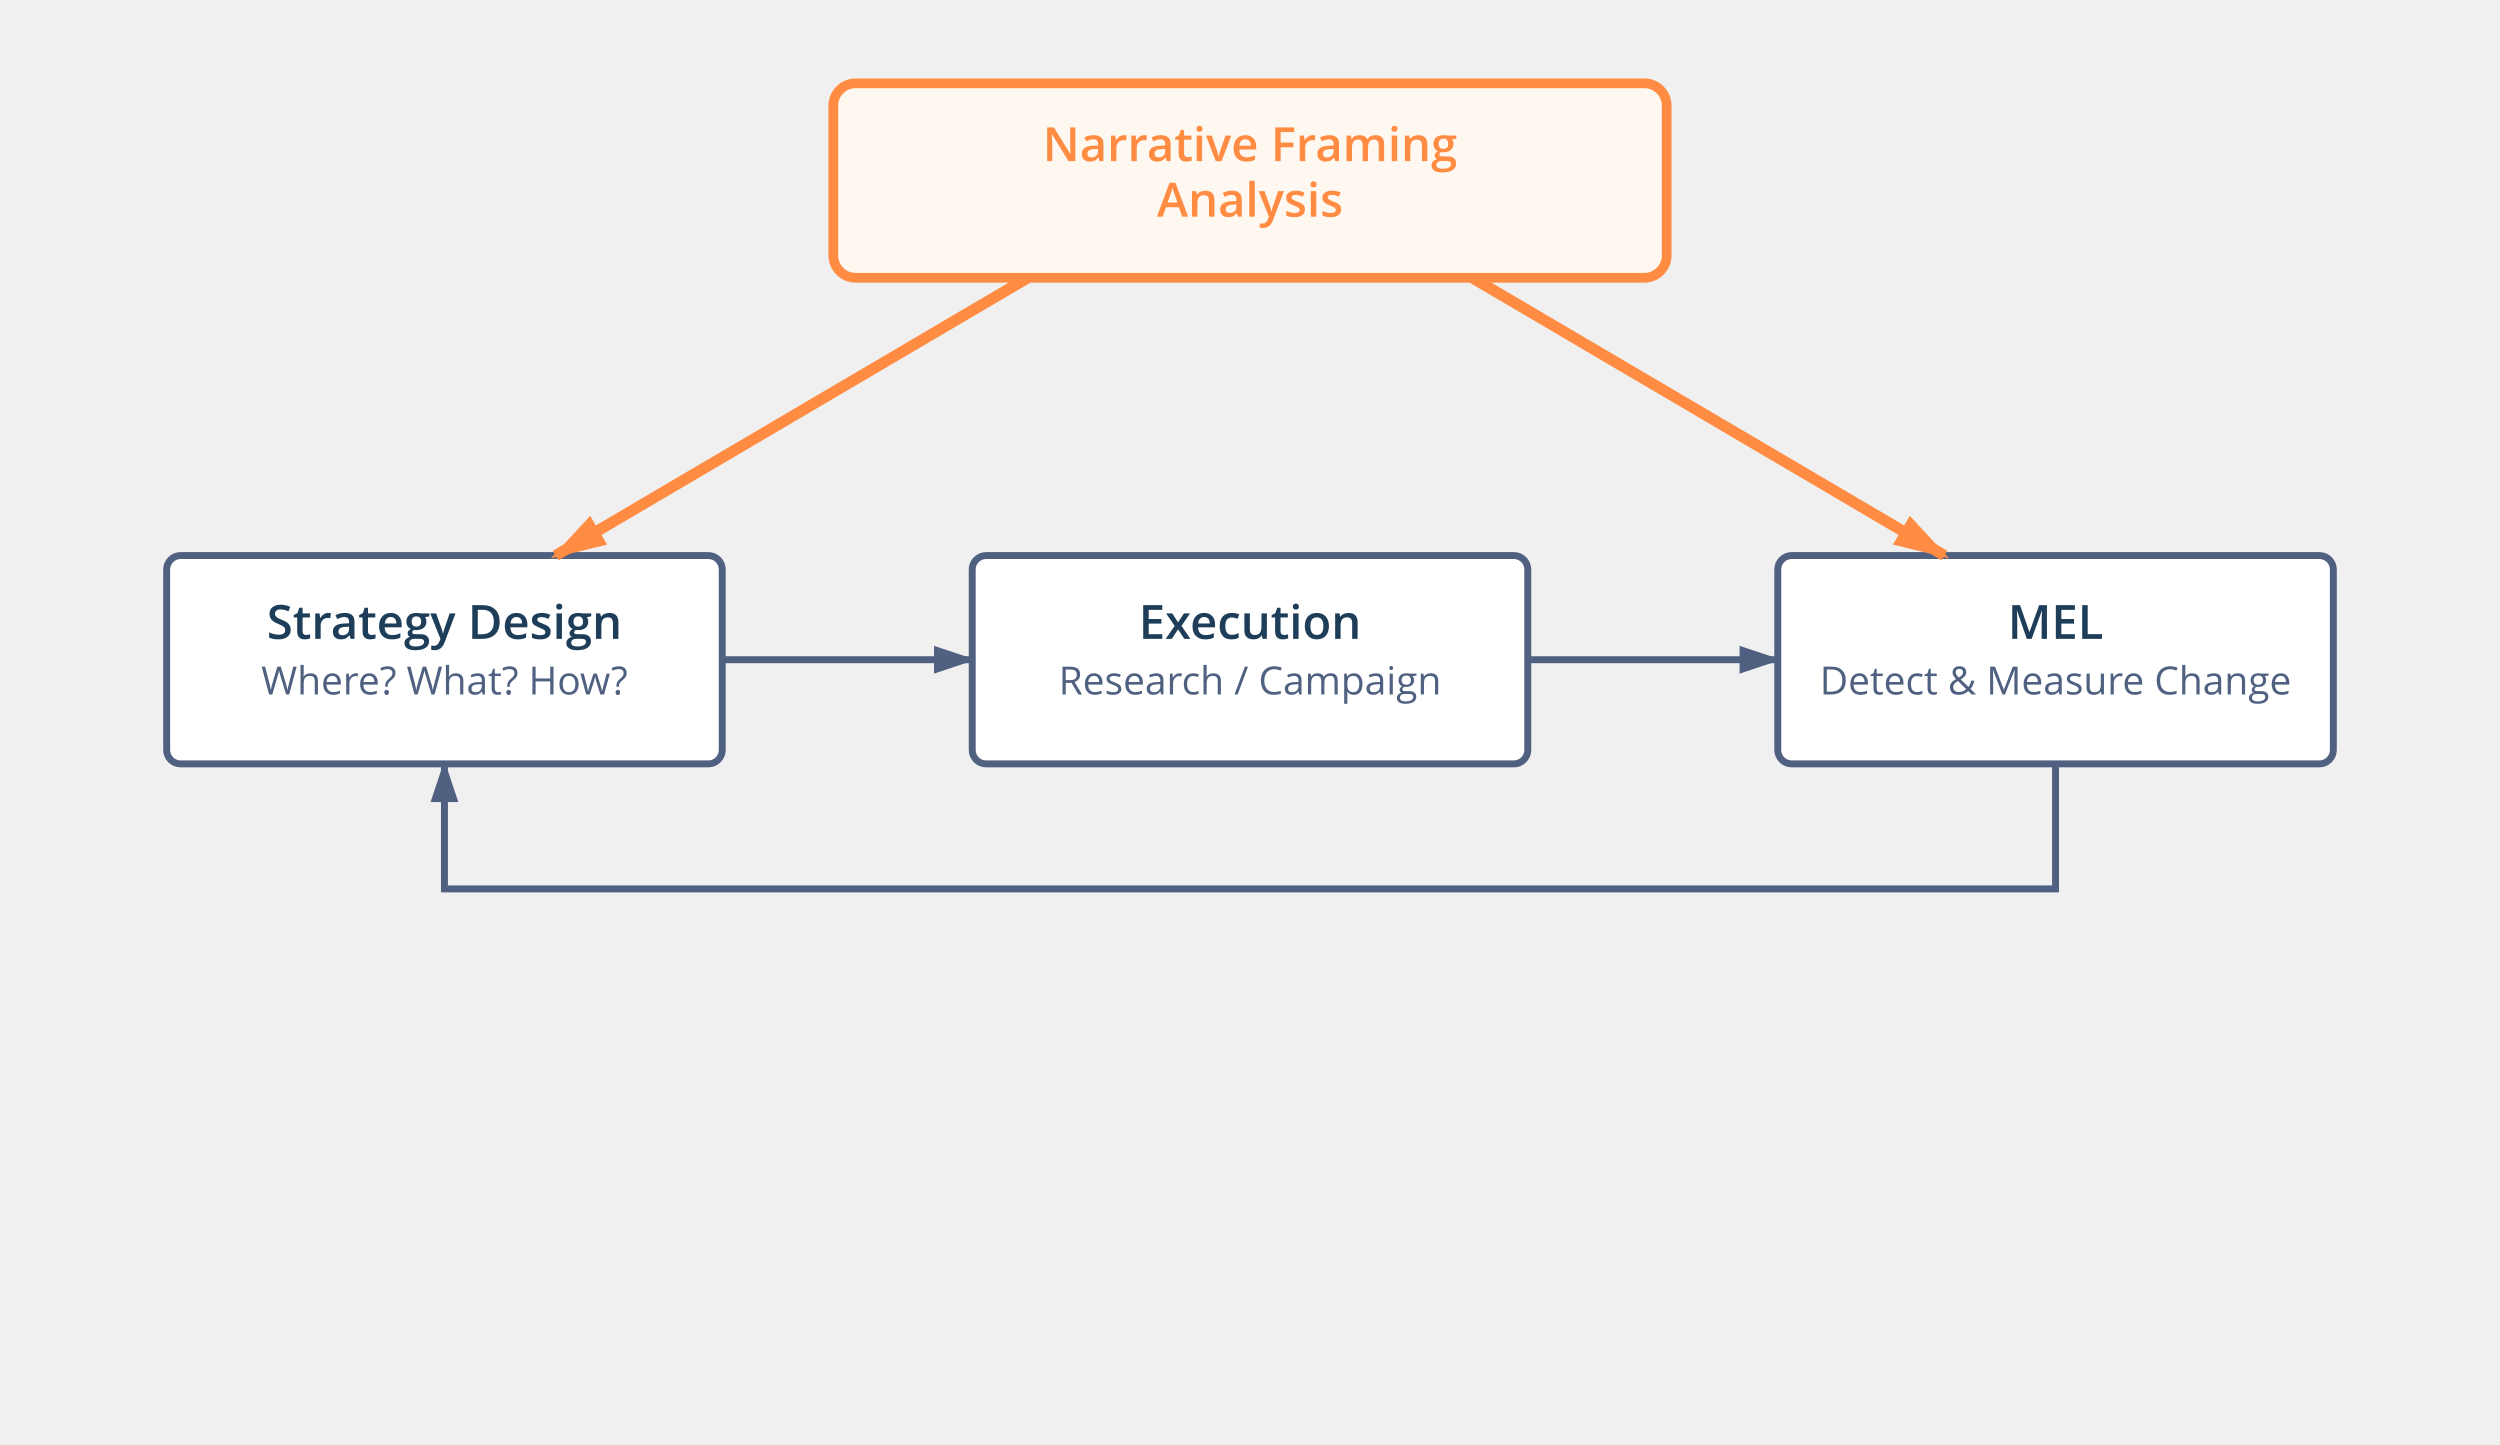
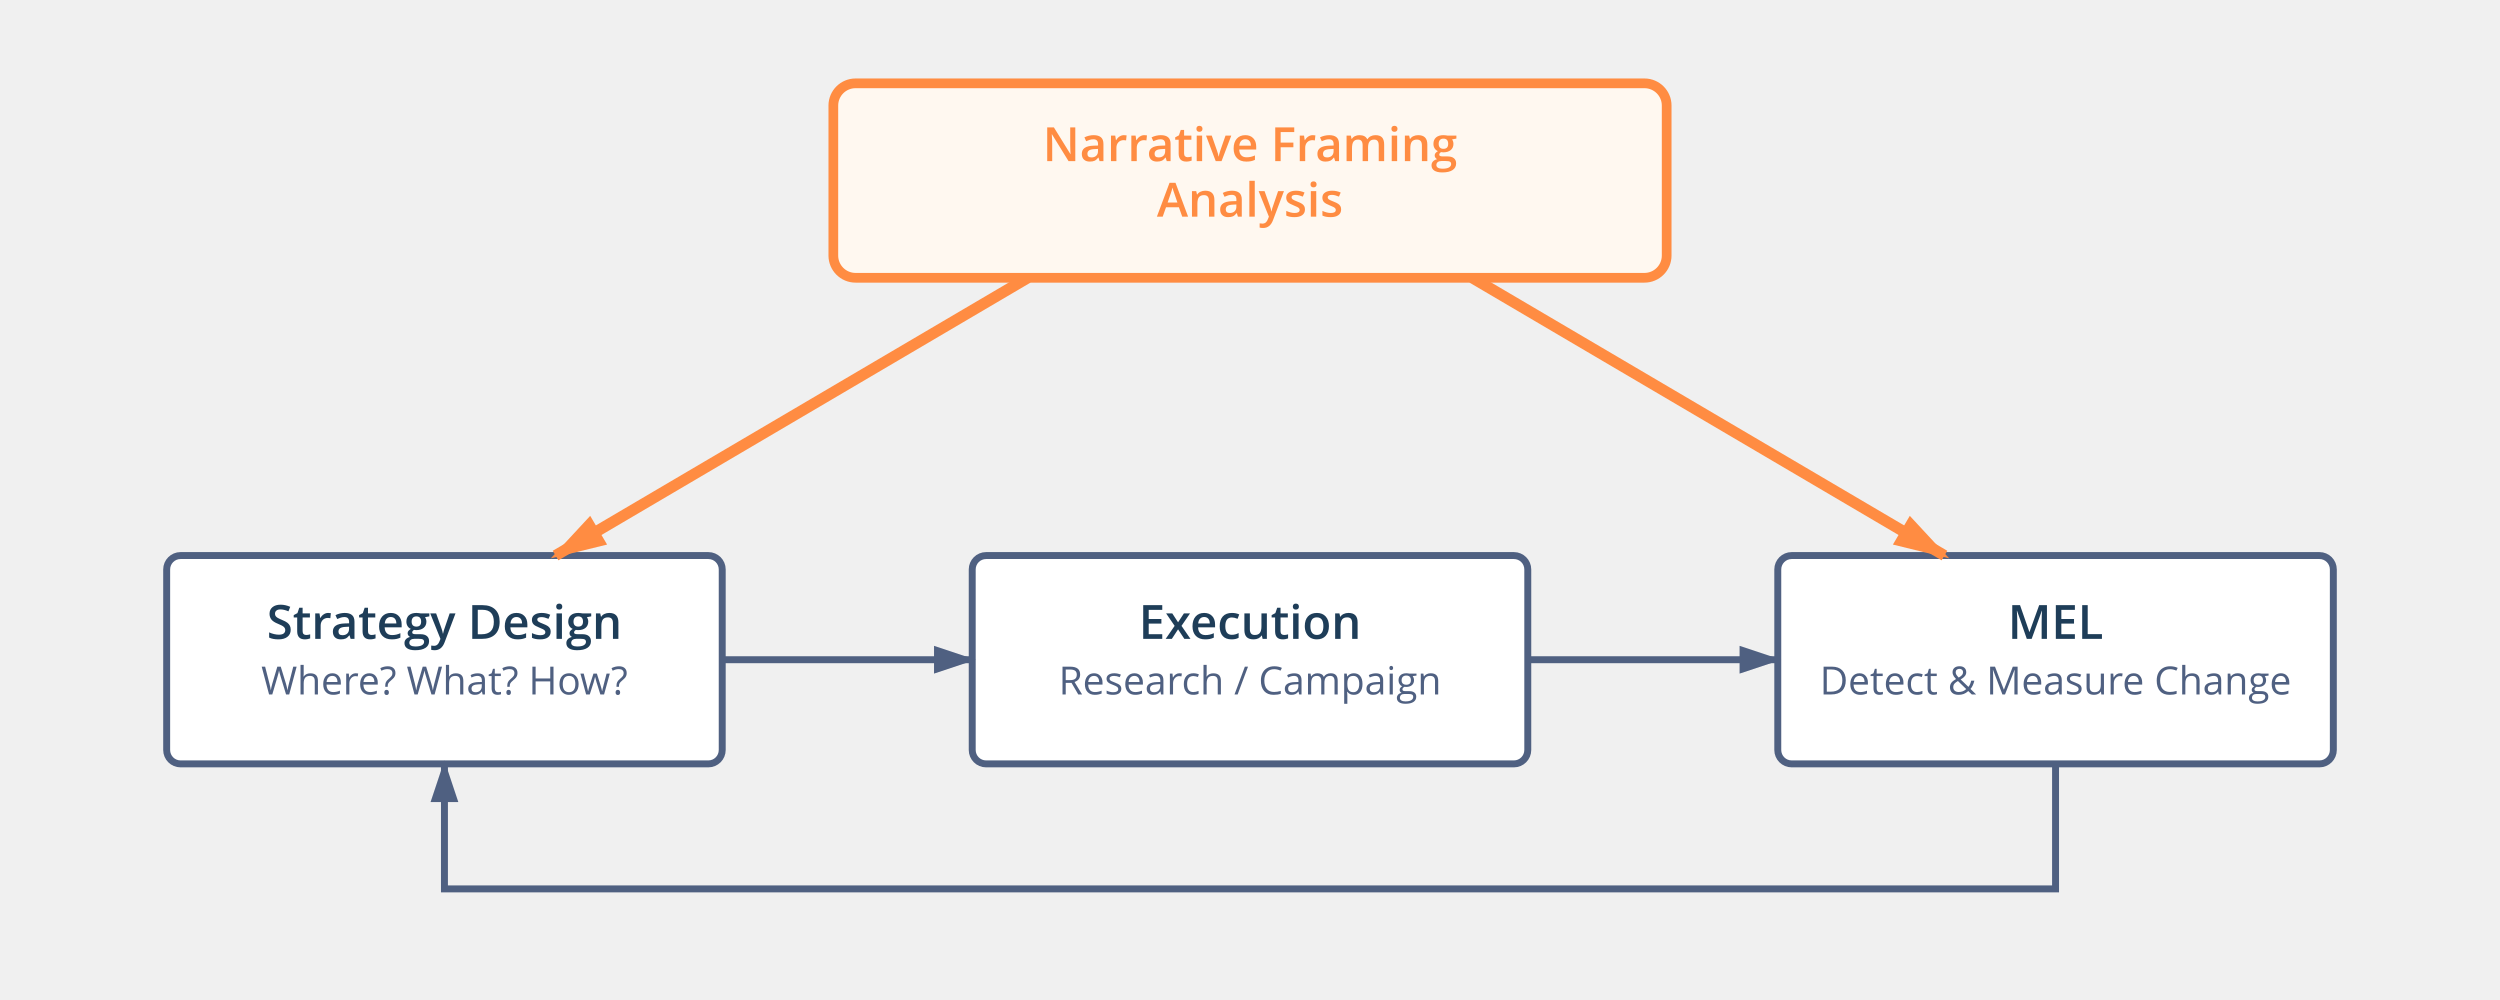
- <svg xmlns="http://www.w3.org/2000/svg" viewBox="0 0 900 520" width="900" height="520">
+ <svg xmlns="http://www.w3.org/2000/svg" viewBox="0 0 900 360" width="900" height="360">
  <defs>
    <style>
      .box {
        fill: #ffffff;
        stroke: #4f6081;
        stroke-width: 2.5;
      }
      .highlight-box {
        fill: #fff8f0;
        stroke: #FF8C42;
        stroke-width: 3.5;
      }
      .text {
        font-family: 'Open Sans', Arial, sans-serif;
        font-size: 17px;
        font-weight: 600;
        fill: #1E3D58;
        text-anchor: middle;
      }
      .subtext {
        font-family: 'Open Sans', Arial, sans-serif;
        font-size: 14px;
        fill: #4f6081;
        text-anchor: middle;
      }
      .title-text {
        font-family: 'Open Sans', Arial, sans-serif;
        font-size: 20px;
        font-weight: 700;
        fill: #FF8C42;
        text-anchor: middle;
      }
      .arrow {
        fill: none;
        stroke: #4f6081;
        stroke-width: 2.5;
        marker-end: url(#arrowhead);
      }
      .feedback-arrow {
        fill: none;
        stroke: #8a8d95;
        stroke-width: 2.5;
        stroke-dasharray: 6,4;
        marker-end: url(#arrowhead-light);
      }
      .influence-arrow {
        fill: none;
        stroke: #FF8C42;
        stroke-width: 4;
        marker-end: url(#arrowhead-orange);
      }
    </style>
    <marker id="arrowhead" markerWidth="6" markerHeight="6" refX="5.5" refY="2" orient="auto">
      <polygon points="0 0, 6 2, 0 4" fill="#4f6081" />
    </marker>
    <marker id="arrowhead-light" markerWidth="6" markerHeight="6" refX="5.5" refY="2" orient="auto">
      <polygon points="0 0, 6 2, 0 4" fill="#8a8d95" />
    </marker>
    <marker id="arrowhead-orange" markerWidth="5" markerHeight="5" refX="4.5" refY="1.5" orient="auto">
      <polygon points="0 0, 5 1.5, 0 3" fill="#FF8C42" />
    </marker>
  </defs>
  <rect x="300" y="30" width="300" height="70" rx="8" class="highlight-box" />
  <text x="450" y="58" style="font-family: 'Open Sans', Arial, sans-serif; font-size: 17px; font-weight: 600; fill: #FF8C42; text-anchor: middle;">Narrative Framing</text>
  <text x="450" y="78" style="font-family: 'Open Sans', Arial, sans-serif; font-size: 17px; font-weight: 600; fill: #FF8C42; text-anchor: middle;">Analysis</text>
  <rect x="60" y="200" width="200" height="75" rx="5" class="box" />
  <text x="160" y="230" class="text">Strategy Design</text>
  <text x="160" y="250" class="subtext">Where? What? How?</text>
  <rect x="350" y="200" width="200" height="75" rx="5" class="box" />
  <text x="450" y="230" class="text">Execution</text>
  <text x="450" y="250" class="subtext">Research / Campaign</text>
  <rect x="640" y="200" width="200" height="75" rx="5" class="box" />
  <text x="740" y="230" class="text">MEL</text>
  <text x="740" y="250" class="subtext">Detect &amp; Measure Change</text>
  <path d="M 260 237.5 L 350 237.5" class="arrow" />
  <path d="M 550 237.5 L 640 237.5" class="arrow" />
  <path d="M 740 275 L 740 320 L 160 320 L 160 275" class="arrow" />
  <path d="M 370 100 L 200 200" class="influence-arrow" />
  <path d="M 530 100 L 700 200" class="influence-arrow" />
</svg>
